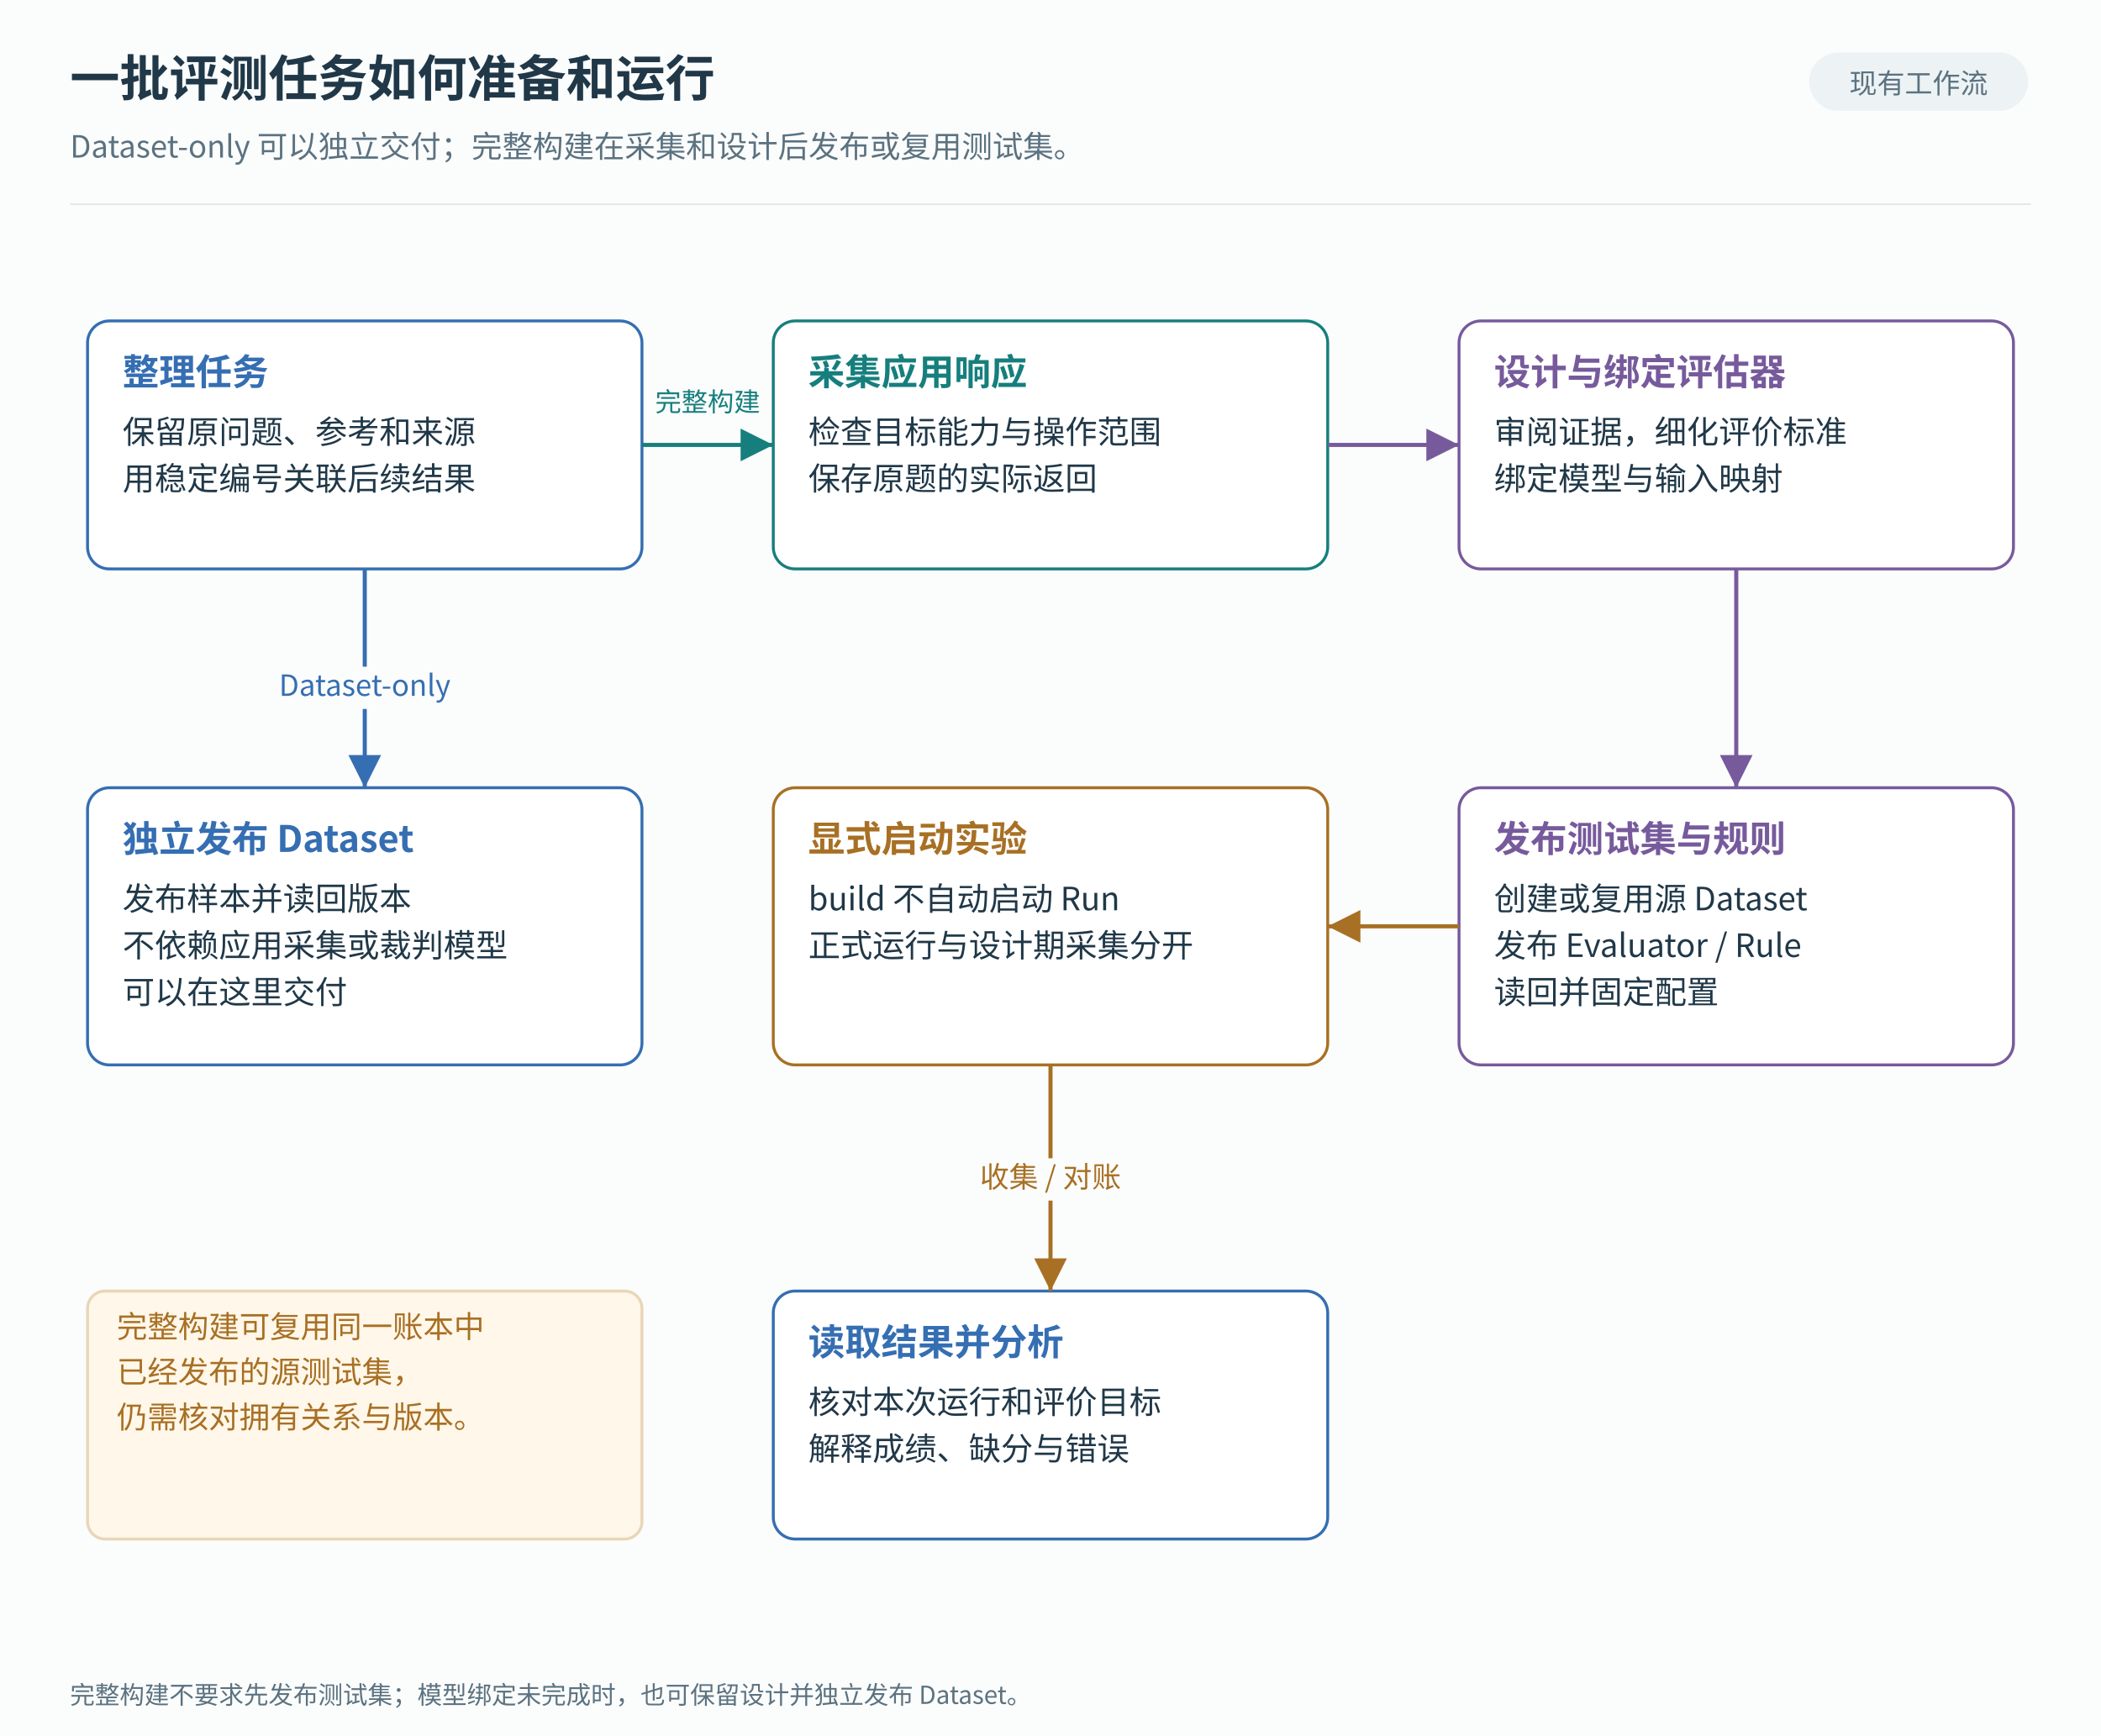
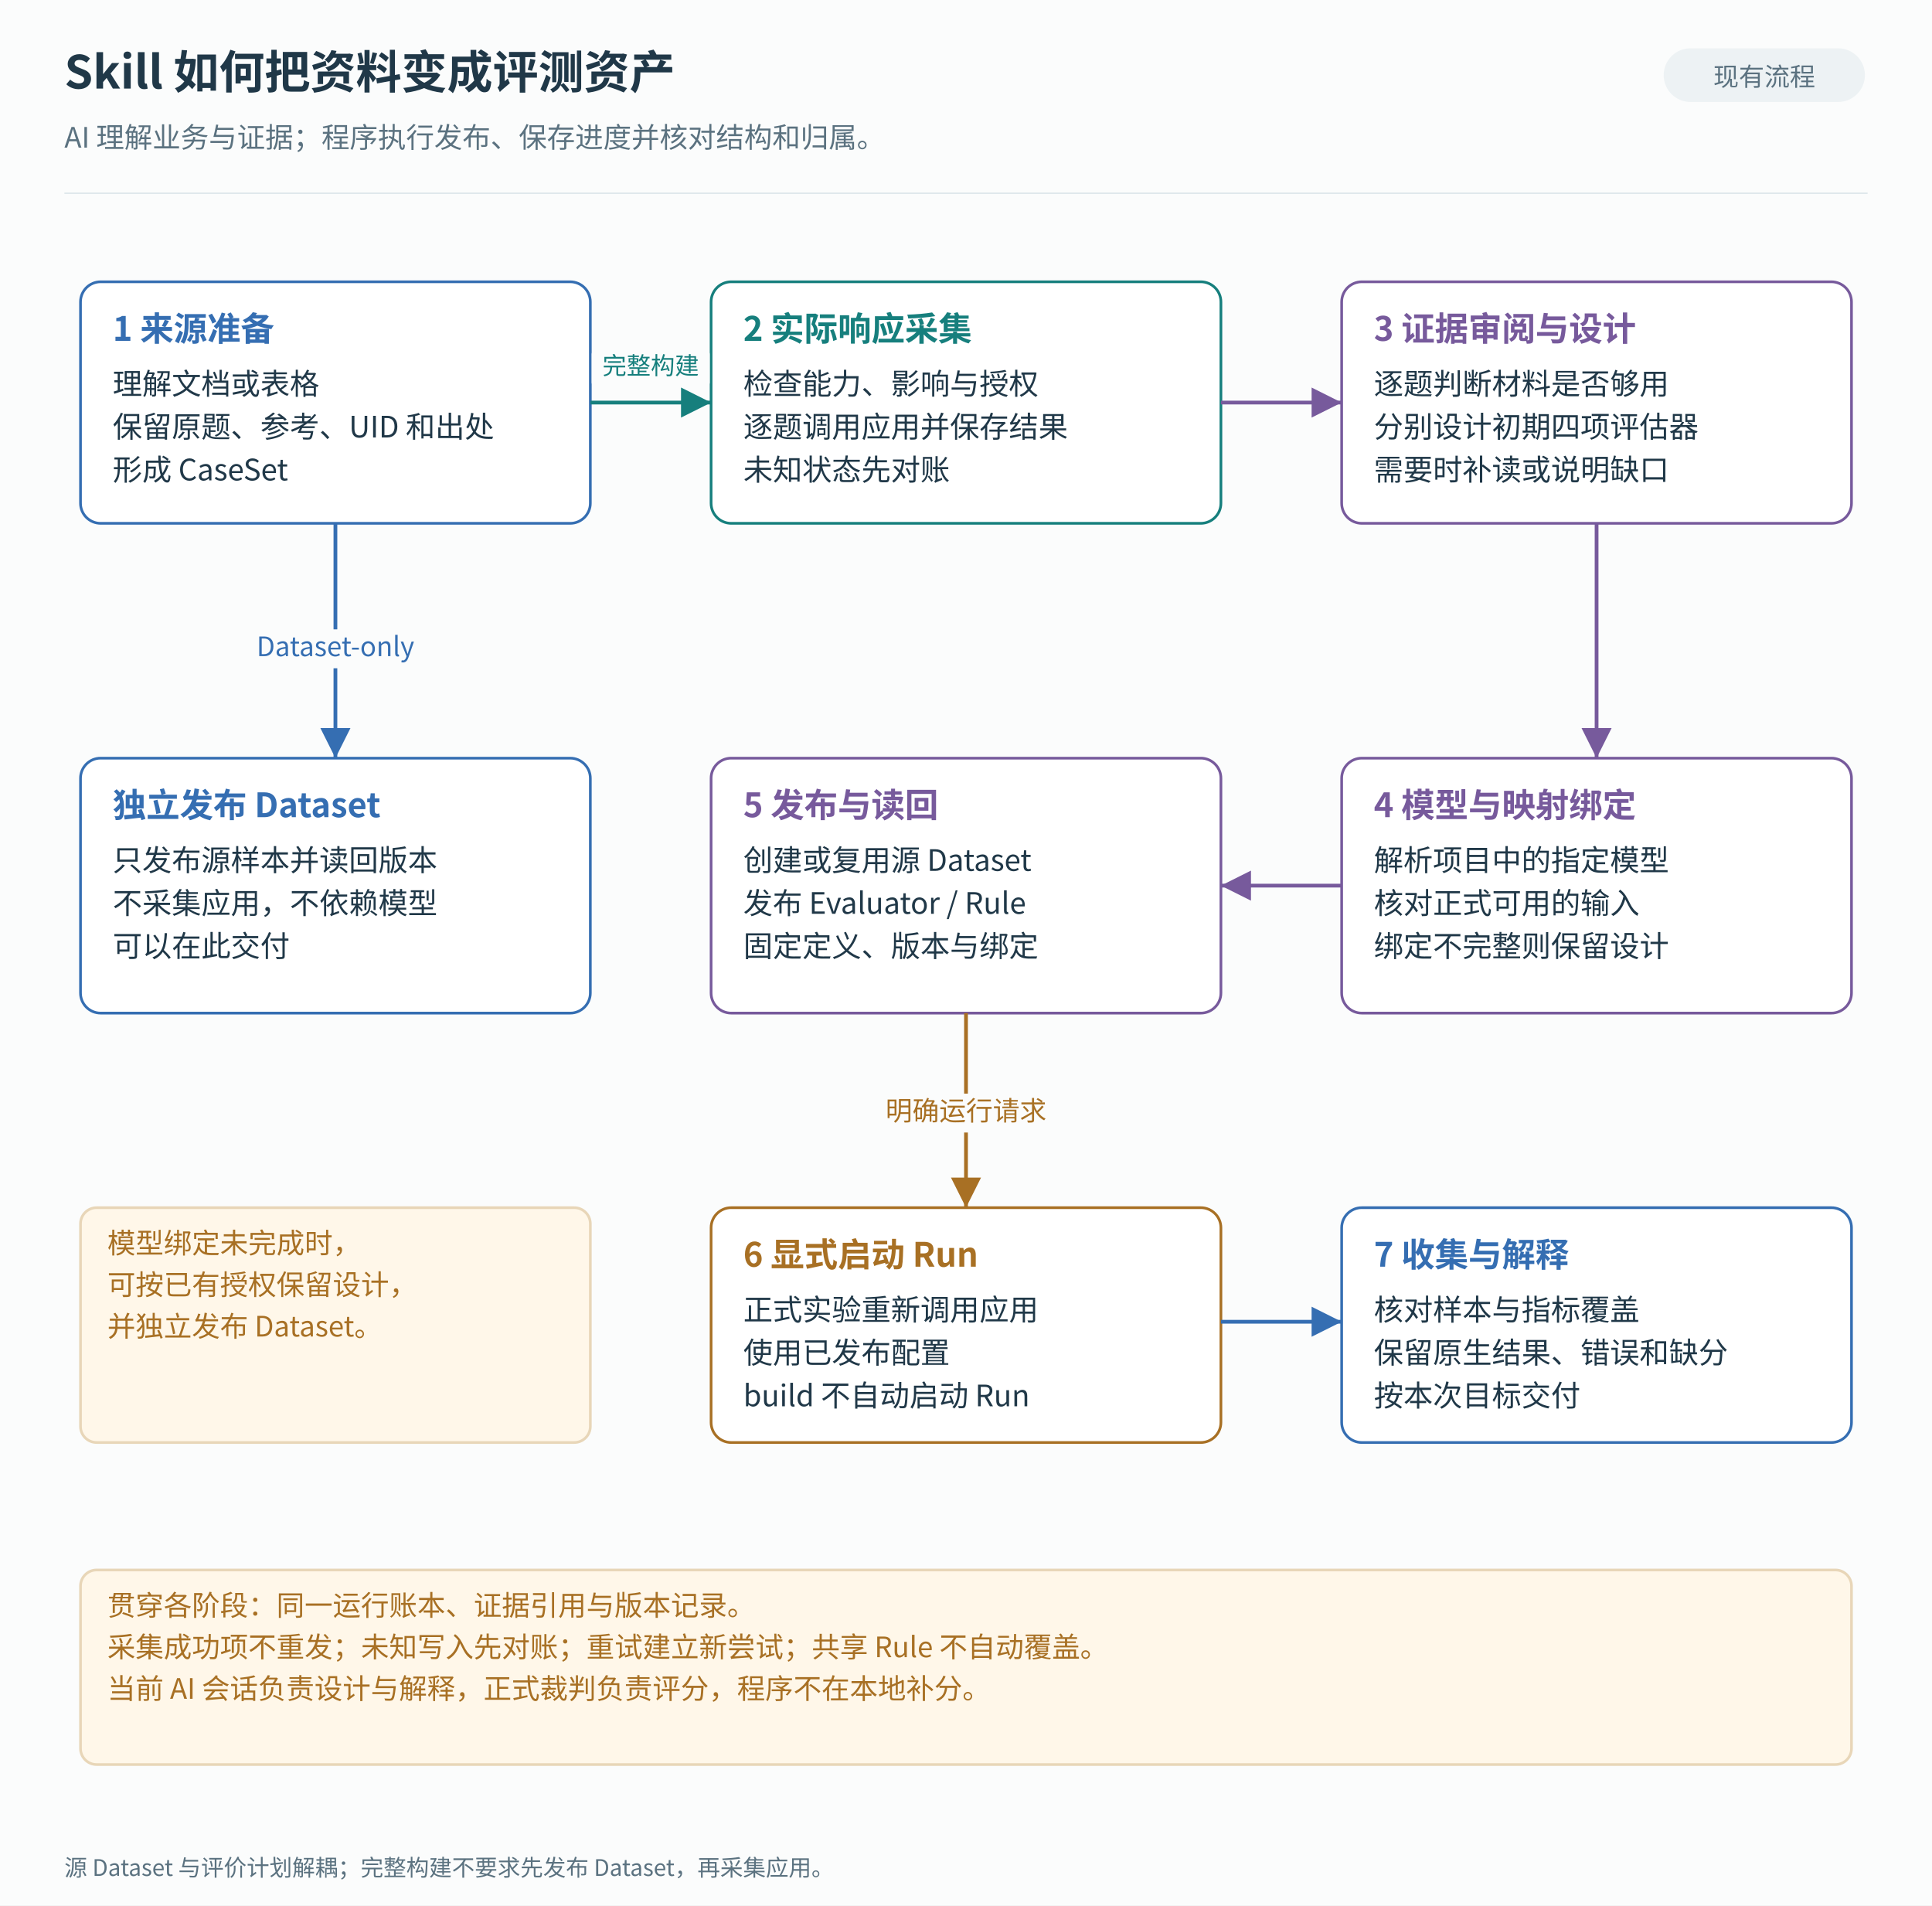
- <svg xmlns="http://www.w3.org/2000/svg" width="1440" height="1190" viewBox="0 0 1440 1190" role="img">
+ <svg xmlns="http://www.w3.org/2000/svg" width="1440" height="1420" viewBox="0 0 1440 1420" role="img">
  <style>text{font-family:"Microsoft YaHei","Noto Sans CJK SC","Segoe UI",sans-serif}</style>
  <defs>
    <marker id="a0" markerWidth="9" markerHeight="9" refX="8" refY="4" orient="auto">
      <path d="M0 0L8 4L0 8Z" fill="#356eb2" />
    </marker>
    <marker id="a1" markerWidth="9" markerHeight="9" refX="8" refY="4" orient="auto">
      <path d="M0 0L8 4L0 8Z" fill="#167f7d" />
    </marker>
    <marker id="a2" markerWidth="9" markerHeight="9" refX="8" refY="4" orient="auto">
      <path d="M0 0L8 4L0 8Z" fill="#a87024" />
    </marker>
    <marker id="a3" markerWidth="9" markerHeight="9" refX="8" refY="4" orient="auto">
      <path d="M0 0L8 4L0 8Z" fill="#775a9c" />
    </marker>
    <marker id="a4" markerWidth="9" markerHeight="9" refX="8" refY="4" orient="auto">
      <path d="M0 0L8 4L0 8Z" fill="#203848" />
    </marker>
    <marker id="a5" markerWidth="9" markerHeight="9" refX="8" refY="4" orient="auto">
      <path d="M0 0L8 4L0 8Z" fill="#5b7280" />
    </marker>
  </defs>
-   <rect width="1440" height="1190" fill="#fbfcfc" />
-   <text x="48" y="66" font-size="34" fill="#203848" text-anchor="start" font-weight="700">一批评测任务如何准备和运行</text>
-   <text x="48" y="108" font-size="21" fill="#5b7280" text-anchor="start">Dataset-only 可以独立交付；完整构建在采集和设计后发布或复用测试集。</text>
+   <rect width="1440" height="1420" fill="#fbfcfc" />
+   <text x="48" y="66" font-size="34" fill="#203848" text-anchor="start" font-weight="700">Skill 如何把资料变成评测资产</text>
+   <text x="48" y="110" font-size="21" fill="#5b7280" text-anchor="start">AI 理解业务与证据；程序执行发布、保存进度并核对结构和归属。</text>
  <rect x="1240" y="36" width="150" height="40" rx="20" fill="#edf2f4" stroke="none" stroke-width="2" />
-   <text x="1315" y="64" font-size="19" fill="#5b7280" text-anchor="middle">现有工作流</text>
-   <line x1="48" x2="1392" y1="140" y2="140" stroke="#dce5e9" />
-   <rect x="60" y="220" width="380" height="170" rx="15" fill="#fff" stroke="#356eb2" stroke-width="2" />
-   <text x="84" y="264" font-size="25" fill="#356eb2" text-anchor="start" font-weight="700">整理任务</text>
-   <text x="84" y="304" font-size="22" fill="#203848" text-anchor="start">保留原问题、参考和来源</text>
-   <text x="84" y="336" font-size="22" fill="#203848" text-anchor="start">用稳定编号关联后续结果</text>
-   <rect x="530" y="220" width="380" height="170" rx="15" fill="#fff" stroke="#167f7d" stroke-width="2" />
-   <text x="554" y="264" font-size="25" fill="#167f7d" text-anchor="start" font-weight="700">采集应用响应</text>
-   <text x="554" y="304" font-size="22" fill="#203848" text-anchor="start">检查目标能力与操作范围</text>
-   <text x="554" y="336" font-size="22" fill="#203848" text-anchor="start">保存原题的实际返回</text>
-   <rect x="1000" y="220" width="380" height="170" rx="15" fill="#fff" stroke="#775a9c" stroke-width="2" />
-   <text x="1024" y="264" font-size="25" fill="#775a9c" text-anchor="start" font-weight="700">设计与绑定评估器</text>
-   <text x="1024" y="304" font-size="22" fill="#203848" text-anchor="start">审阅证据，细化评价标准</text>
-   <text x="1024" y="336" font-size="22" fill="#203848" text-anchor="start">绑定模型与输入映射</text>
-   <rect x="60" y="540" width="380" height="190" rx="15" fill="#fff" stroke="#356eb2" stroke-width="2" />
-   <text x="84" y="584" font-size="25" fill="#356eb2" text-anchor="start" font-weight="700">独立发布 Dataset</text>
-   <text x="84" y="624" font-size="22" fill="#203848" text-anchor="start">发布样本并读回版本</text>
-   <text x="84" y="656" font-size="22" fill="#203848" text-anchor="start">不依赖应用采集或裁判模型</text>
-   <text x="84" y="688" font-size="22" fill="#203848" text-anchor="start">可以在这里交付</text>
-   <rect x="1000" y="540" width="380" height="190" rx="15" fill="#fff" stroke="#775a9c" stroke-width="2" />
-   <text x="1024" y="584" font-size="25" fill="#775a9c" text-anchor="start" font-weight="700">发布测试集与规则</text>
-   <text x="1024" y="624" font-size="22" fill="#203848" text-anchor="start">创建或复用源 Dataset</text>
-   <text x="1024" y="656" font-size="22" fill="#203848" text-anchor="start">发布 Evaluator / Rule</text>
-   <text x="1024" y="688" font-size="22" fill="#203848" text-anchor="start">读回并固定配置</text>
-   <rect x="530" y="540" width="380" height="190" rx="15" fill="#fff" stroke="#a87024" stroke-width="2" />
-   <text x="554" y="584" font-size="25" fill="#a87024" text-anchor="start" font-weight="700">显式启动实验</text>
-   <text x="554" y="624" font-size="22" fill="#203848" text-anchor="start">build 不自动启动 Run</text>
-   <text x="554" y="656" font-size="22" fill="#203848" text-anchor="start">正式运行与设计期采集分开</text>
-   <rect x="530" y="885" width="380" height="170" rx="15" fill="#fff" stroke="#356eb2" stroke-width="2" />
-   <text x="554" y="929" font-size="25" fill="#356eb2" text-anchor="start" font-weight="700">读取结果并分析</text>
-   <text x="554" y="969" font-size="22" fill="#203848" text-anchor="start">核对本次运行和评价目标</text>
-   <text x="554" y="1001" font-size="22" fill="#203848" text-anchor="start">解释成绩、缺分与错误</text>
-   <polyline points="440,305 530,305" fill="none" stroke="#167f7d" stroke-width="2.8" marker-end="url(#a1)" stroke-linejoin="round" />
-   <rect x="442.0" y="264" width="86" height="27" rx="3" fill="#fbfcfc" stroke="none" stroke-width="2" />
-   <text x="485" y="282" font-size="18" fill="#167f7d" text-anchor="middle">完整构建</text>
-   <polyline points="910,305 1000,305" fill="none" stroke="#775a9c" stroke-width="2.8" marker-end="url(#a3)" stroke-linejoin="round" />
-   <polyline points="250,390 250,540" fill="none" stroke="#356eb2" stroke-width="2.8" marker-end="url(#a0)" stroke-linejoin="round" />
-   <rect x="178.2" y="457" width="143.6" height="29" rx="3" fill="#fbfcfc" stroke="none" stroke-width="2" />
-   <text x="250" y="477" font-size="20" fill="#356eb2" text-anchor="middle">Dataset-only</text>
-   <polyline points="1190,390 1190,540" fill="none" stroke="#775a9c" stroke-width="2.8" marker-end="url(#a3)" stroke-linejoin="round" />
-   <polyline points="1000,635 910,635" fill="none" stroke="#a87024" stroke-width="2.8" marker-end="url(#a2)" stroke-linejoin="round" />
-   <polyline points="720,730 720,885" fill="none" stroke="#a87024" stroke-width="2.8" marker-end="url(#a2)" stroke-linejoin="round" />
-   <rect x="656.8" y="794" width="126.4" height="29" rx="3" fill="#fbfcfc" stroke="none" stroke-width="2" />
-   <text x="720" y="814" font-size="20" fill="#a87024" text-anchor="middle">收集 / 对账</text>
-   <rect x="60" y="885" width="380" height="170" rx="12" fill="#fff7e9" stroke="#e8d6b8" stroke-width="2" />
-   <text x="80" y="917" font-size="21" fill="#a87024" text-anchor="start">完整构建可复用同一账本中</text>
-   <text x="80" y="948" font-size="21" fill="#a87024" text-anchor="start">已经发布的源测试集，</text>
-   <text x="80" y="979" font-size="21" fill="#a87024" text-anchor="start">仍需核对拥有关系与版本。</text>
-   <text x="48" y="1168" font-size="17" fill="#5b7280" text-anchor="start">完整构建不要求先发布测试集；模型绑定未完成时，也可保留设计并独立发布 Dataset。</text>
+   <text x="1315" y="64" font-size="19" fill="#5b7280" text-anchor="middle">现有流程</text>
+   <line x1="48" x2="1392" y1="144" y2="144" stroke="#dce5e9" />
+   <rect x="60" y="210" width="380" height="180" rx="15" fill="#fff" stroke="#356eb2" stroke-width="2" />
+   <text x="84" y="254" font-size="25" fill="#356eb2" text-anchor="start" font-weight="700">1  来源准备</text>
+   <text x="84" y="294" font-size="22" fill="#203848" text-anchor="start">理解文档或表格</text>
+   <text x="84" y="326" font-size="22" fill="#203848" text-anchor="start">保留原题、参考、UID 和出处</text>
+   <text x="84" y="358" font-size="22" fill="#203848" text-anchor="start">形成 CaseSet</text>
+   <rect x="530" y="210" width="380" height="180" rx="15" fill="#fff" stroke="#167f7d" stroke-width="2" />
+   <text x="554" y="254" font-size="25" fill="#167f7d" text-anchor="start" font-weight="700">2  实际响应采集</text>
+   <text x="554" y="294" font-size="22" fill="#203848" text-anchor="start">检查能力、影响与授权</text>
+   <text x="554" y="326" font-size="22" fill="#203848" text-anchor="start">逐题调用应用并保存结果</text>
+   <text x="554" y="358" font-size="22" fill="#203848" text-anchor="start">未知状态先对账</text>
+   <rect x="1000" y="210" width="380" height="180" rx="15" fill="#fff" stroke="#775a9c" stroke-width="2" />
+   <text x="1024" y="254" font-size="25" fill="#775a9c" text-anchor="start" font-weight="700">3  证据审阅与设计</text>
+   <text x="1024" y="294" font-size="22" fill="#203848" text-anchor="start">逐题判断材料是否够用</text>
+   <text x="1024" y="326" font-size="22" fill="#203848" text-anchor="start">分别设计初期四项评估器</text>
+   <text x="1024" y="358" font-size="22" fill="#203848" text-anchor="start">需要时补读或说明缺口</text>
+   <polyline points="440,300 530,300" fill="none" stroke="#167f7d" stroke-width="2.8" marker-end="url(#a1)" stroke-linejoin="round" />
+   <rect x="441.0" y="261" width="88" height="27" rx="3" fill="#fbfcfc" stroke="none" stroke-width="2" />
+   <text x="485" y="279" font-size="18" fill="#167f7d" text-anchor="middle">完整构建</text>
+   <polyline points="910,300 1000,300" fill="none" stroke="#775a9c" stroke-width="2.8" marker-end="url(#a3)" stroke-linejoin="round" />
+   <rect x="60" y="565" width="380" height="190" rx="15" fill="#fff" stroke="#356eb2" stroke-width="2" />
+   <text x="84" y="609" font-size="25" fill="#356eb2" text-anchor="start" font-weight="700">独立发布 Dataset</text>
+   <text x="84" y="649" font-size="22" fill="#203848" text-anchor="start">只发布源样本并读回版本</text>
+   <text x="84" y="681" font-size="22" fill="#203848" text-anchor="start">不采集应用，不依赖模型</text>
+   <text x="84" y="713" font-size="22" fill="#203848" text-anchor="start">可以在此交付</text>
+   <polyline points="250,390 250,565" fill="none" stroke="#356eb2" stroke-width="2.8" marker-end="url(#a0)" stroke-linejoin="round" />
+   <rect x="177.2" y="469" width="145.6" height="29" rx="3" fill="#fbfcfc" stroke="none" stroke-width="2" />
+   <text x="250" y="489" font-size="20" fill="#356eb2" text-anchor="middle">Dataset-only</text>
+   <rect x="530" y="565" width="380" height="190" rx="15" fill="#fff" stroke="#775a9c" stroke-width="2" />
+   <text x="554" y="609" font-size="25" fill="#775a9c" text-anchor="start" font-weight="700">5  发布与读回</text>
+   <text x="554" y="649" font-size="22" fill="#203848" text-anchor="start">创建或复用源 Dataset</text>
+   <text x="554" y="681" font-size="22" fill="#203848" text-anchor="start">发布 Evaluator / Rule</text>
+   <text x="554" y="713" font-size="22" fill="#203848" text-anchor="start">固定定义、版本与绑定</text>
+   <rect x="1000" y="565" width="380" height="190" rx="15" fill="#fff" stroke="#775a9c" stroke-width="2" />
+   <text x="1024" y="609" font-size="25" fill="#775a9c" text-anchor="start" font-weight="700">4  模型与映射绑定</text>
+   <text x="1024" y="649" font-size="22" fill="#203848" text-anchor="start">解析项目中的指定模型</text>
+   <text x="1024" y="681" font-size="22" fill="#203848" text-anchor="start">核对正式可用的输入</text>
+   <text x="1024" y="713" font-size="22" fill="#203848" text-anchor="start">绑定不完整则保留设计</text>
+   <polyline points="1190,390 1190,565" fill="none" stroke="#775a9c" stroke-width="2.8" marker-end="url(#a3)" stroke-linejoin="round" />
+   <polyline points="1000,660 910,660" fill="none" stroke="#775a9c" stroke-width="2.8" marker-end="url(#a3)" stroke-linejoin="round" />
+   <rect x="530" y="900" width="380" height="175" rx="15" fill="#fff" stroke="#a87024" stroke-width="2" />
+   <text x="554" y="944" font-size="25" fill="#a87024" text-anchor="start" font-weight="700">6  显式启动 Run</text>
+   <text x="554" y="984" font-size="22" fill="#203848" text-anchor="start">正式实验重新调用应用</text>
+   <text x="554" y="1016" font-size="22" fill="#203848" text-anchor="start">使用已发布配置</text>
+   <text x="554" y="1048" font-size="22" fill="#203848" text-anchor="start">build 不自动启动 Run</text>
+   <polyline points="720,755 720,900" fill="none" stroke="#a87024" stroke-width="2.8" marker-end="url(#a2)" stroke-linejoin="round" />
+   <rect x="652.0" y="815" width="136" height="29" rx="3" fill="#fbfcfc" stroke="none" stroke-width="2" />
+   <text x="720" y="835" font-size="20" fill="#a87024" text-anchor="middle">明确运行请求</text>
+   <rect x="1000" y="900" width="380" height="175" rx="15" fill="#fff" stroke="#356eb2" stroke-width="2" />
+   <text x="1024" y="944" font-size="25" fill="#356eb2" text-anchor="start" font-weight="700">7  收集与解释</text>
+   <text x="1024" y="984" font-size="22" fill="#203848" text-anchor="start">核对样本与指标覆盖</text>
+   <text x="1024" y="1016" font-size="22" fill="#203848" text-anchor="start">保留原生结果、错误和缺分</text>
+   <text x="1024" y="1048" font-size="22" fill="#203848" text-anchor="start">按本次目标交付</text>
+   <polyline points="910,985 1000,985" fill="none" stroke="#356eb2" stroke-width="2.8" marker-end="url(#a0)" stroke-linejoin="round" />
+   <rect x="60" y="900" width="380" height="175" rx="12" fill="#fff7e9" stroke="#e8d6b8" stroke-width="2" />
+   <text x="80" y="934" font-size="21" fill="#a87024" text-anchor="start">模型绑定未完成时，</text>
+   <text x="80" y="965" font-size="21" fill="#a87024" text-anchor="start">可按已有授权保留设计，</text>
+   <text x="80" y="996" font-size="21" fill="#a87024" text-anchor="start">并独立发布 Dataset。</text>
+   <rect x="60" y="1170" width="1320" height="145" rx="12" fill="#fff7e9" stroke="#e8d6b8" stroke-width="2" />
+   <text x="80" y="1204" font-size="21" fill="#a87024" text-anchor="start">贯穿各阶段：同一运行账本、证据引用与版本记录。</text>
+   <text x="80" y="1235" font-size="21" fill="#a87024" text-anchor="start">采集成功项不重发；未知写入先对账；重试建立新尝试；共享 Rule 不自动覆盖。</text>
+   <text x="80" y="1266" font-size="21" fill="#a87024" text-anchor="start">当前 AI 会话负责设计与解释，正式裁判负责评分，程序不在本地补分。</text>
+   <text x="48" y="1398" font-size="17" fill="#5b7280" text-anchor="start">源 Dataset 与评价计划解耦；完整构建不要求先发布 Dataset，再采集应用。</text>
</svg>
